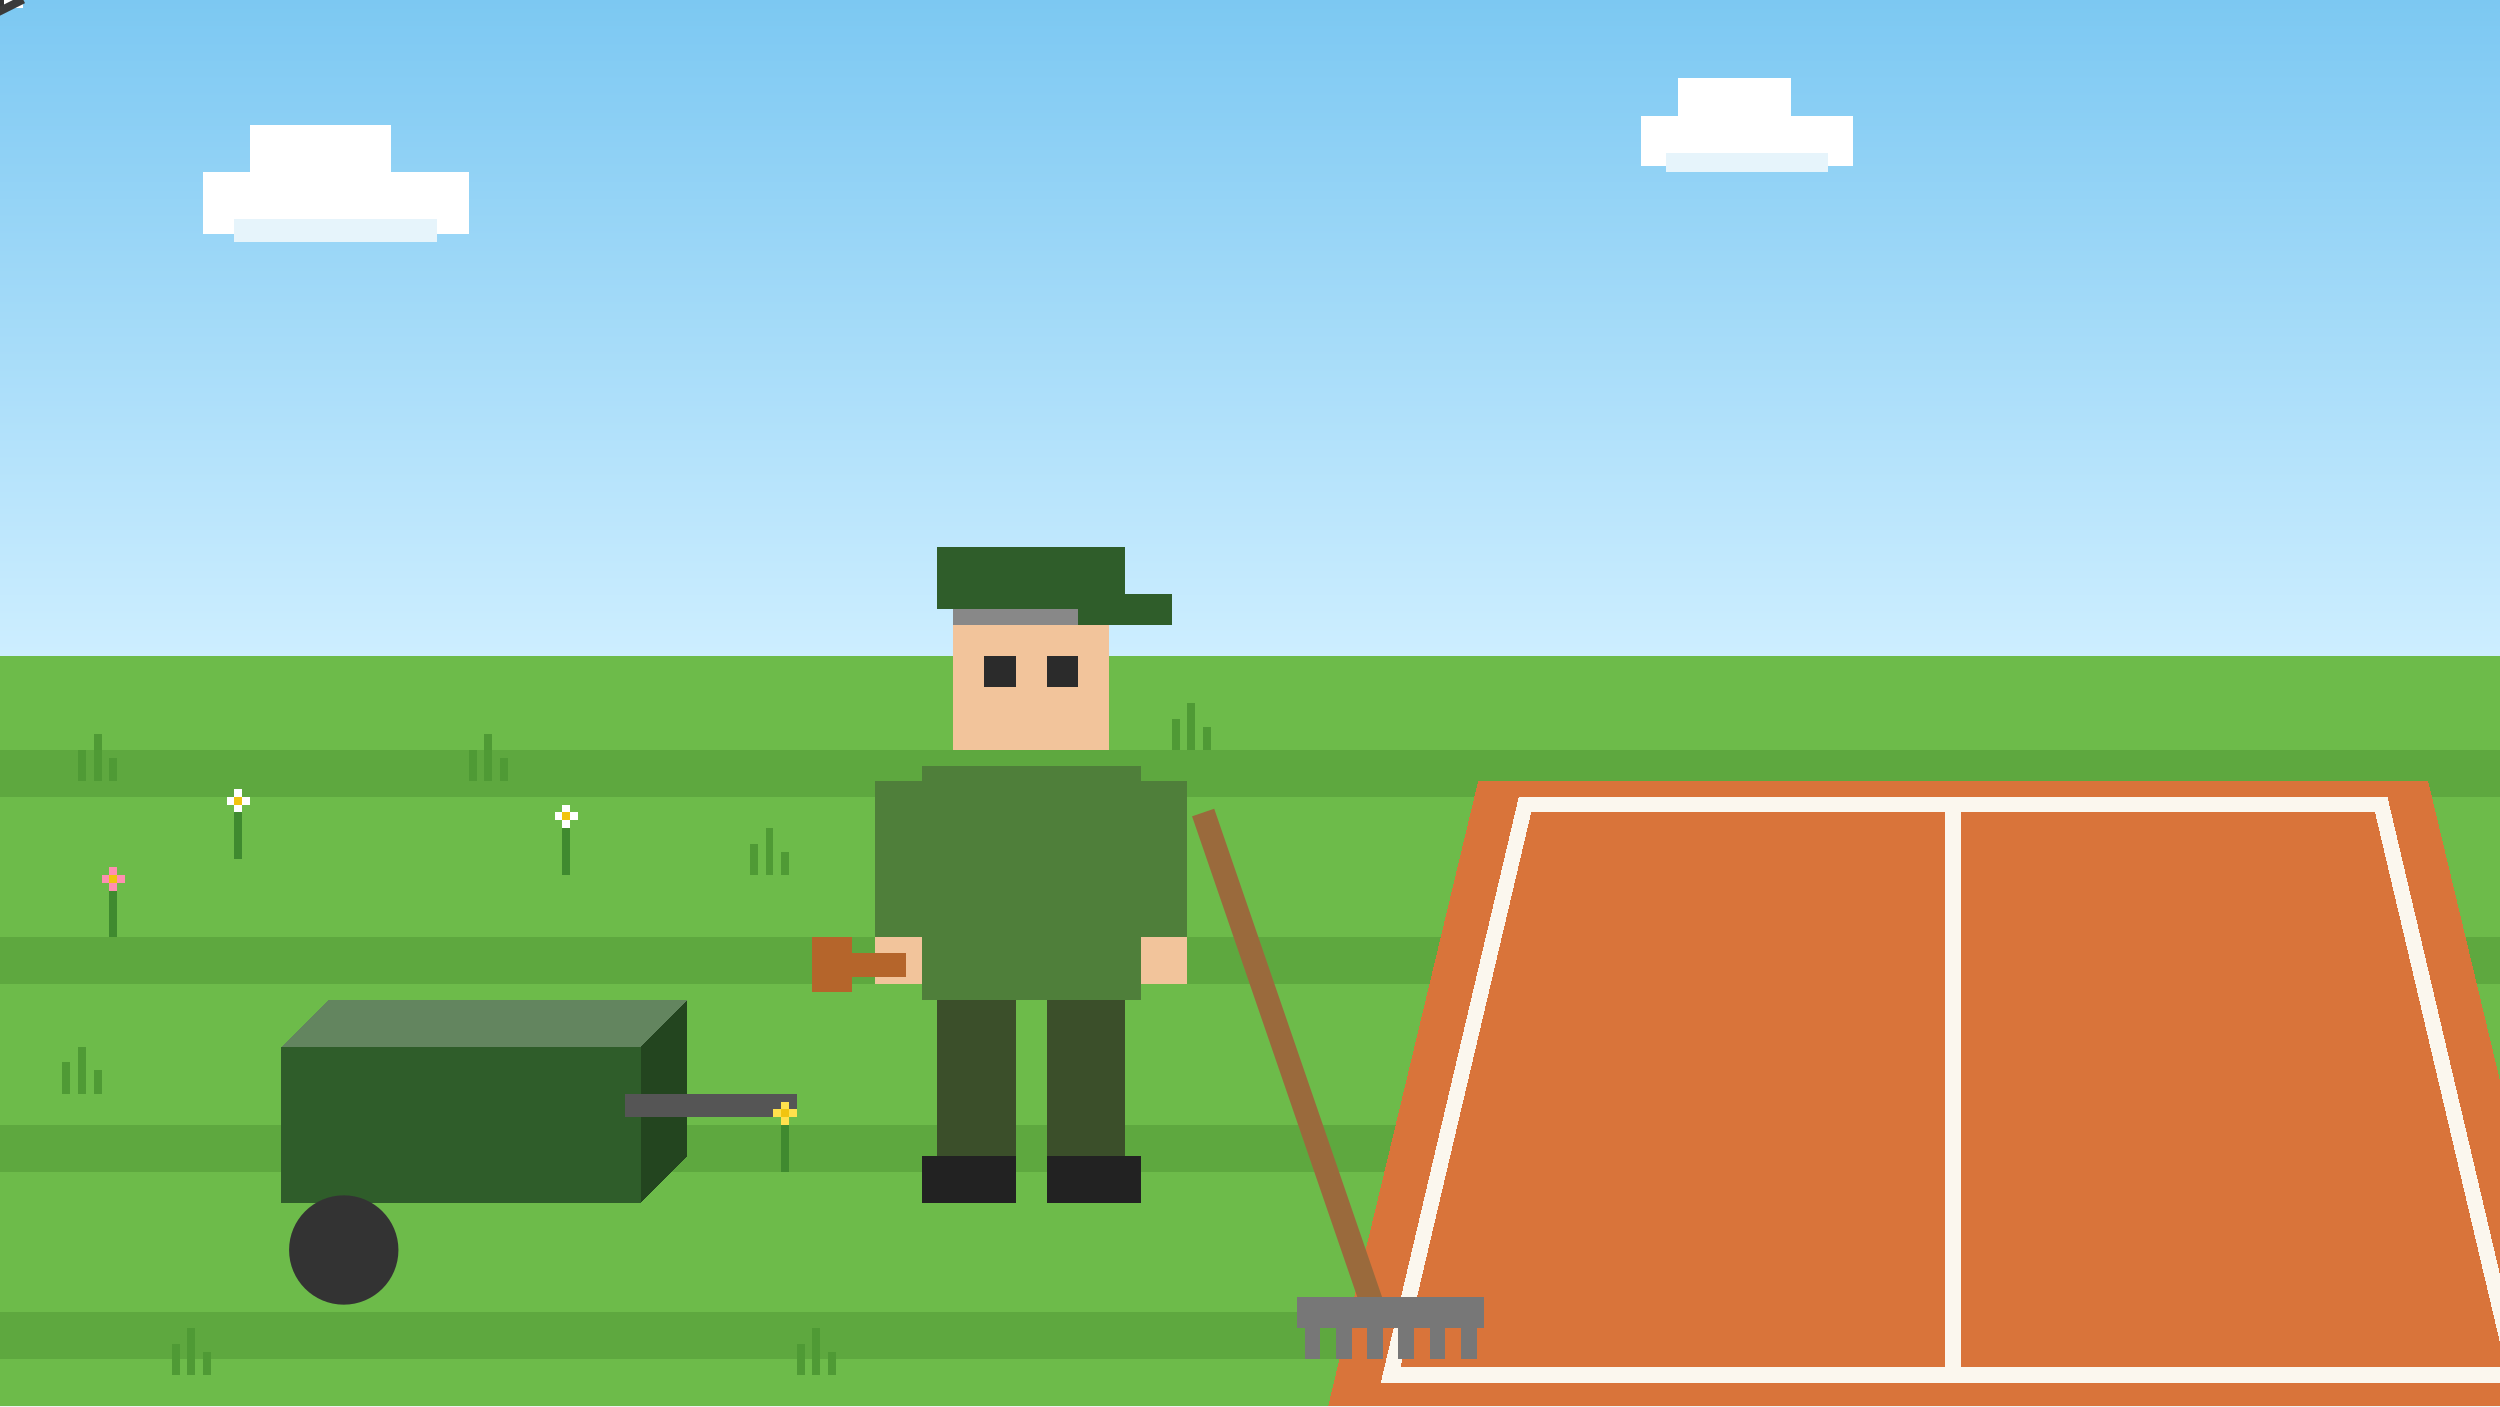
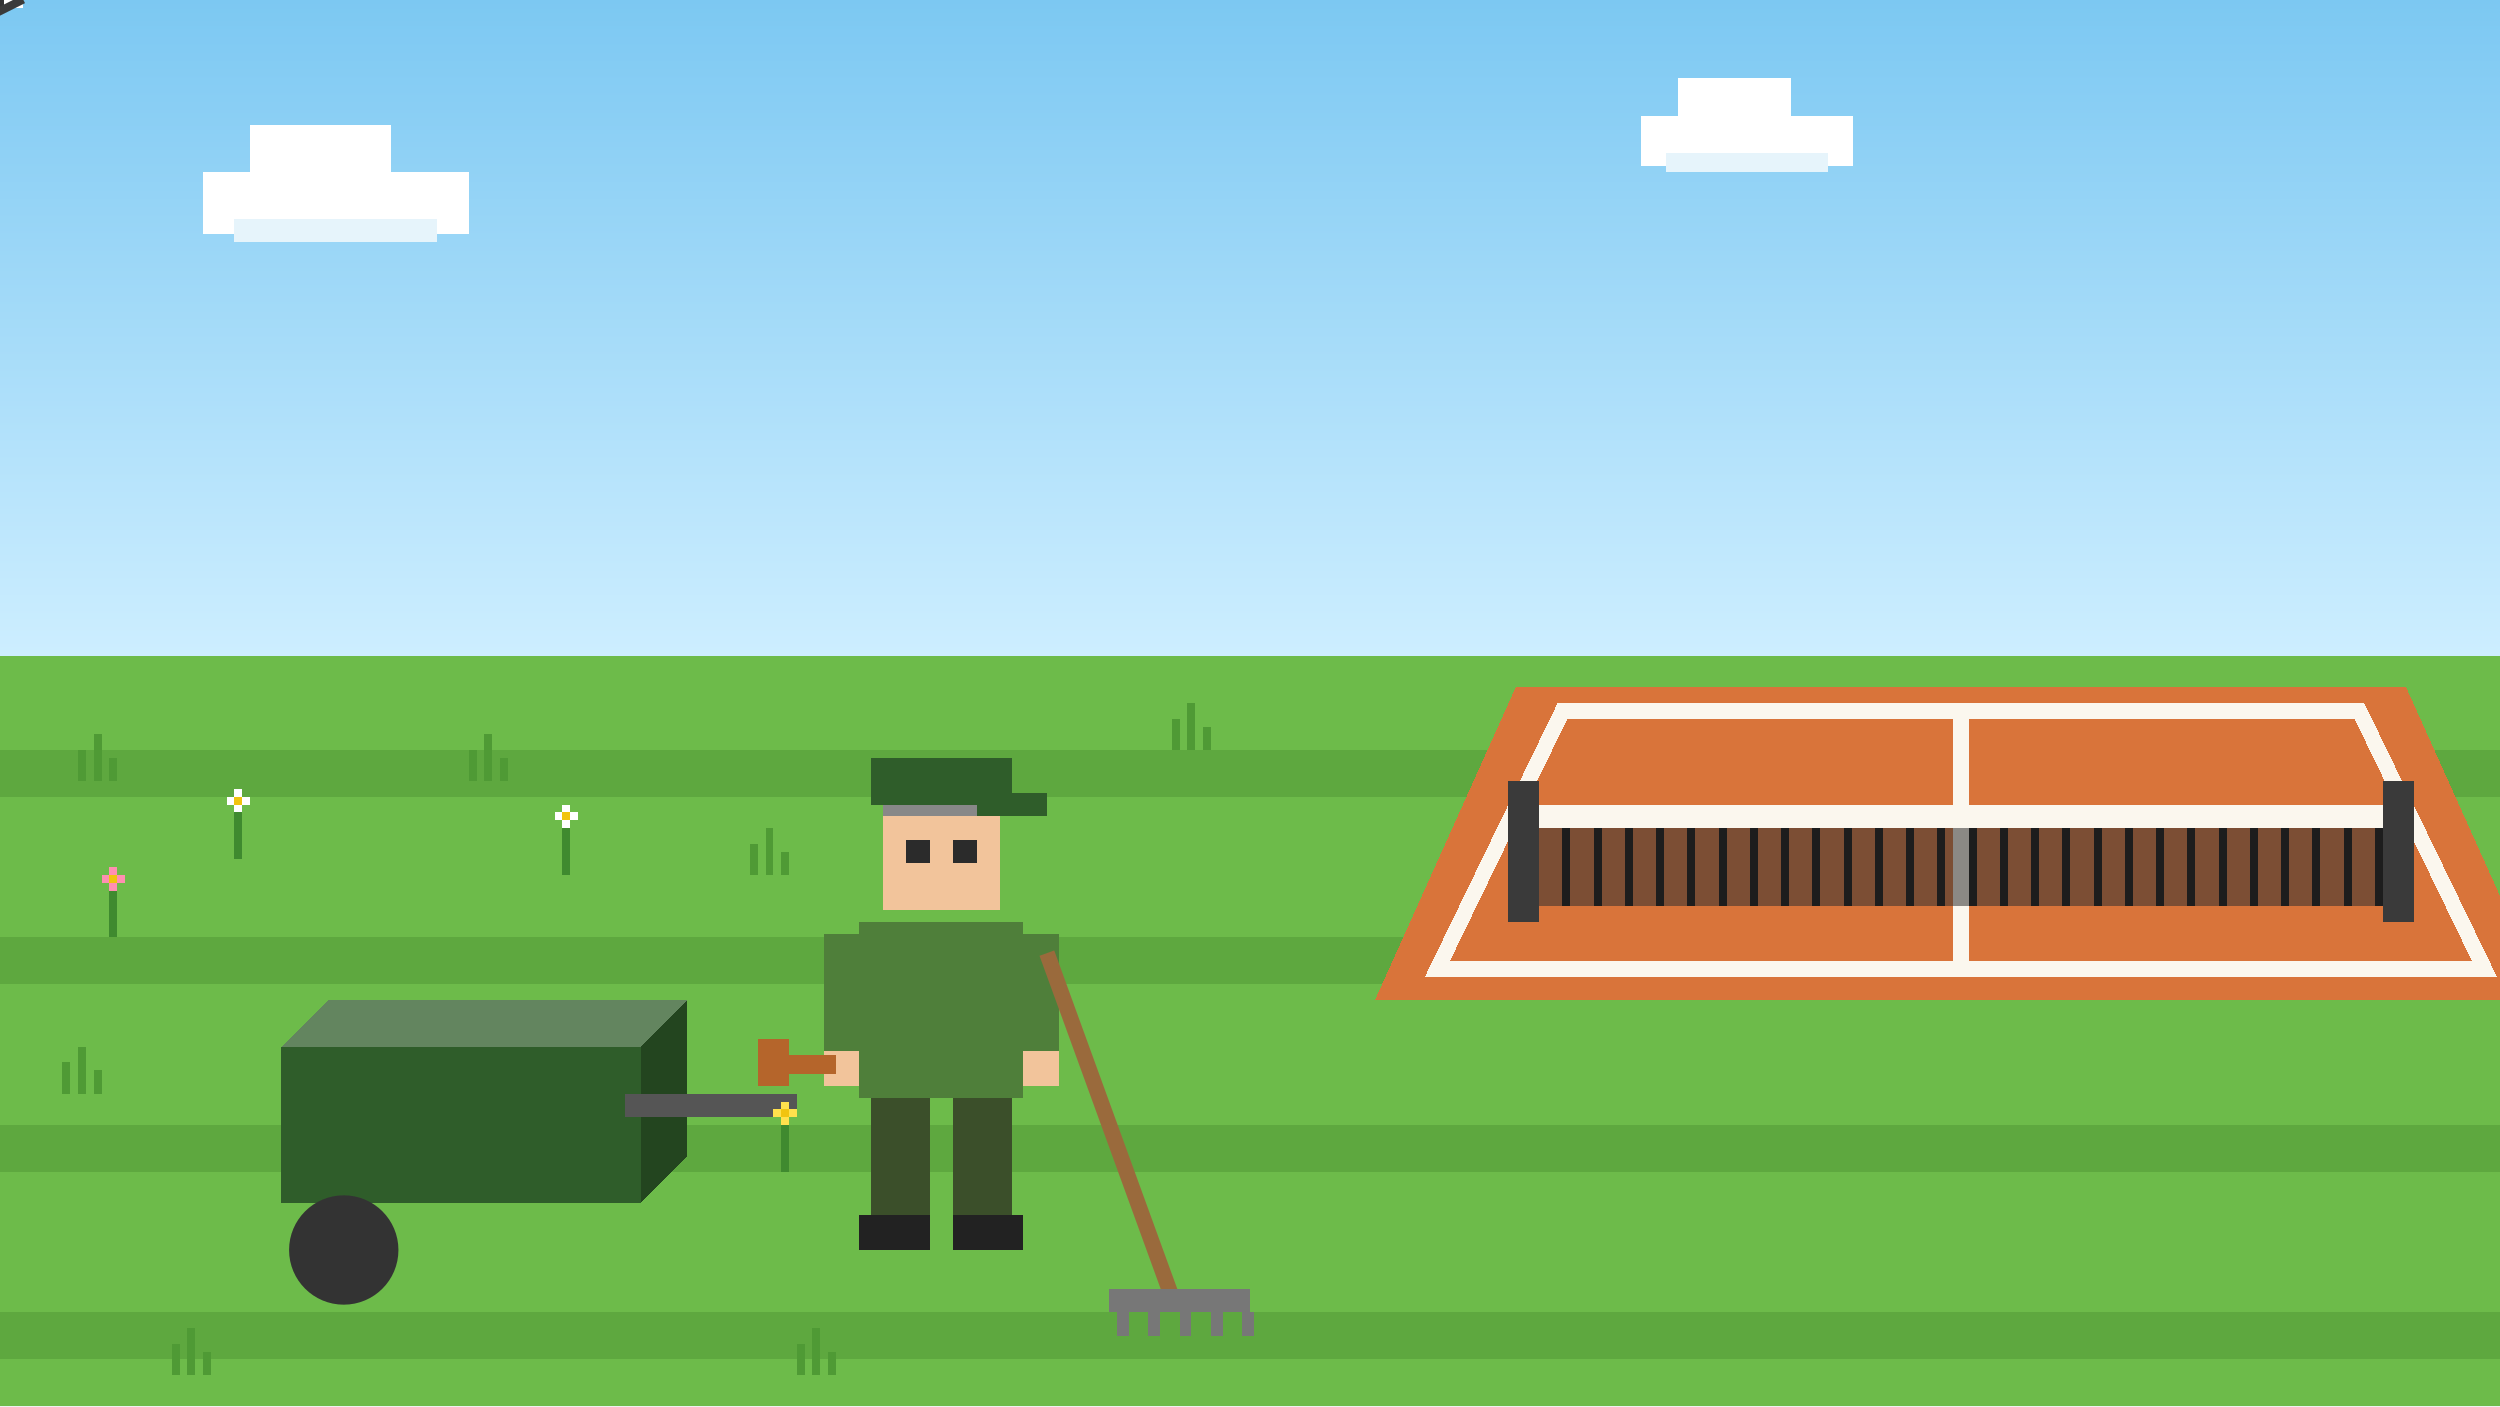
<svg xmlns="http://www.w3.org/2000/svg" viewBox="0 0 320 180" shape-rendering="crispEdges">
  <defs>
    <linearGradient id="sky" x1="0" y1="0" x2="0" y2="1">
      <stop offset="0" stop-color="#7cc8f2" />
      <stop offset="1" stop-color="#cdeeff" />
    </linearGradient>
  </defs>
  <rect x="0" y="0" width="320" height="84" fill="url(#sky)" />
  <rect x="0" y="84" width="320" height="96" fill="#6dbb4a" />
  <rect x="0" y="96" width="320" height="6" fill="#5ea83f" />
  <rect x="0" y="120" width="320" height="6" fill="#5ea83f" />
  <rect x="0" y="144" width="320" height="6" fill="#5ea83f" />
  <rect x="0" y="168" width="320" height="6" fill="#5ea83f" />
  <g>
    <animateTransform attributeName="transform" type="translate" values="0 0;18.0 0;0 0" dur="10s" repeatCount="indefinite" />
    <rect x="26" y="22.0" width="34.0" height="8.0" fill="#ffffff" />
    <rect x="32.0" y="16" width="18.0" height="8.0" fill="#ffffff" />
    <rect x="30.0" y="28.0" width="26.0" height="3.0" fill="#e6f4fb" />
  </g>
  <g>
    <animateTransform attributeName="transform" type="translate" values="0 0;14.4 0;0 0" dur="9s" repeatCount="indefinite" />
    <rect x="210" y="14.8" width="27.2" height="6.4" fill="#ffffff" />
    <rect x="214.8" y="10" width="14.4" height="6.4" fill="#ffffff" />
    <rect x="213.2" y="19.6" width="20.8" height="2.4" fill="#e6f4fb" />
  </g>
-   <polygon points="189.2,100 310.8,100 330,180 170,180" fill="#d9743a" />
-   <polygon points="195.2,103 304.8,103 322,176 178,176" fill="none" stroke="#fbf7ee" stroke-width="2" />
-   <line x1="250.0" y1="103" x2="250.0" y2="176" stroke="#fbf7ee" stroke-width="2" />
+   <polygon points="194.0,88 308.0,88 326,128 176,128" fill="#d9743a" />
+   <polygon points="200.0,91 302.0,91 318,124 184,124" fill="none" stroke="#fbf7ee" stroke-width="2" />
+   <line x1="251.0" y1="91" x2="251.0" y2="124" stroke="#fbf7ee" stroke-width="2" />
+   <rect x="196" y="104" width="110" height="12" fill="#2f2f2f" opacity="0.55" />
+   <rect x="196" y="104" width="1" height="12" fill="#1d1d1d" />
+   <rect x="200" y="104" width="1" height="12" fill="#1d1d1d" />
+   <rect x="204" y="104" width="1" height="12" fill="#1d1d1d" />
+   <rect x="208" y="104" width="1" height="12" fill="#1d1d1d" />
+   <rect x="212" y="104" width="1" height="12" fill="#1d1d1d" />
+   <rect x="216" y="104" width="1" height="12" fill="#1d1d1d" />
+   <rect x="220" y="104" width="1" height="12" fill="#1d1d1d" />
+   <rect x="224" y="104" width="1" height="12" fill="#1d1d1d" />
+   <rect x="228" y="104" width="1" height="12" fill="#1d1d1d" />
+   <rect x="232" y="104" width="1" height="12" fill="#1d1d1d" />
+   <rect x="236" y="104" width="1" height="12" fill="#1d1d1d" />
+   <rect x="240" y="104" width="1" height="12" fill="#1d1d1d" />
+   <rect x="244" y="104" width="1" height="12" fill="#1d1d1d" />
+   <rect x="248" y="104" width="1" height="12" fill="#1d1d1d" />
+   <rect x="252" y="104" width="1" height="12" fill="#1d1d1d" />
+   <rect x="256" y="104" width="1" height="12" fill="#1d1d1d" />
+   <rect x="260" y="104" width="1" height="12" fill="#1d1d1d" />
+   <rect x="264" y="104" width="1" height="12" fill="#1d1d1d" />
+   <rect x="268" y="104" width="1" height="12" fill="#1d1d1d" />
+   <rect x="272" y="104" width="1" height="12" fill="#1d1d1d" />
+   <rect x="276" y="104" width="1" height="12" fill="#1d1d1d" />
+   <rect x="280" y="104" width="1" height="12" fill="#1d1d1d" />
+   <rect x="284" y="104" width="1" height="12" fill="#1d1d1d" />
+   <rect x="288" y="104" width="1" height="12" fill="#1d1d1d" />
+   <rect x="292" y="104" width="1" height="12" fill="#1d1d1d" />
+   <rect x="296" y="104" width="1" height="12" fill="#1d1d1d" />
+   <rect x="300" y="104" width="1" height="12" fill="#1d1d1d" />
+   <rect x="304" y="104" width="1" height="12" fill="#1d1d1d" />
+   <rect x="196" y="103" width="110" height="3" fill="#fbf7ee" />
+   <rect x="193" y="100" width="4" height="18" fill="#3a3a3a" />
+   <rect x="305" y="100" width="4" height="18" fill="#3a3a3a" />
  <polygon points="36,134 42,128 88,128 82,134" fill="#63855f" />
  <polygon points="82,134 88,128 88,148 82,154" fill="#23451f" />
  <rect x="36" y="134" width="46" height="20" fill="#2f5d2a" />
  <g shape-rendering="auto">
    <circle cx="44" cy="160" r="7" fill="#333333" />
  </g>
  <rect x="80" y="140" width="22" height="3" fill="#555555" />
  <g>
-     <animateTransform attributeName="transform" type="translate" values="0 0;0 -2.00;0 0" keyTimes="0;0.5;1" calcMode="spline" keySplines="0.4 0 0.6 1;0.4 0 0.6 1" dur="1.6s" begin="0.4s" repeatCount="indefinite" />
-     <rect x="120.0" y="126.0" width="10.0" height="24.0" fill="#3b4f2a" />
-     <rect x="134.0" y="126.0" width="10.0" height="24.0" fill="#3b4f2a" />
-     <rect x="118.0" y="148.0" width="12.0" height="6.0" fill="#222222" />
-     <rect x="134.0" y="148.0" width="12.0" height="6.0" fill="#222222" />
-     <rect x="118.0" y="98.0" width="28.0" height="30.0" fill="#4f7f3a" />
-     <rect x="122.0" y="74.0" width="20.0" height="22.0" fill="#f2c49b" />
-     <rect x="122.0" y="74.0" width="20.0" height="6.0" fill="#888888" />
-     <rect x="126.0" y="84.0" width="4.0" height="4.0" fill="#2b2b2b" />
-     <rect x="134.0" y="84.0" width="4.0" height="4.0" fill="#2b2b2b" />
-     <rect x="112.0" y="100.0" width="6.0" height="22.0" fill="#4f7f3a" />
-     <rect x="146.0" y="100.0" width="6.0" height="22.0" fill="#4f7f3a" />
-     <rect x="112.0" y="120.0" width="6.0" height="6.0" fill="#f2c49b" />
-     <rect x="146.0" y="120.0" width="6.0" height="6.0" fill="#f2c49b" />
-     <rect x="120.0" y="70.0" width="24.0" height="8.0" fill="#2f5d2a" />
-     <rect x="138.0" y="76.0" width="12.0" height="4.0" fill="#2f5d2a" />
+     <animateTransform attributeName="transform" type="translate" values="0 0;0 -1.50;0 0" keyTimes="0;0.5;1" calcMode="spline" keySplines="0.4 0 0.6 1;0.4 0 0.6 1" dur="2.0s" begin="0.8s" repeatCount="indefinite" />
+     <rect x="111.5" y="139.0" width="7.5" height="18.0" fill="#3b4f2a" />
+     <rect x="122.0" y="139.0" width="7.5" height="18.0" fill="#3b4f2a" />
+     <rect x="110.0" y="155.5" width="9.0" height="4.5" fill="#222222" />
+     <rect x="122.0" y="155.5" width="9.0" height="4.5" fill="#222222" />
+     <rect x="110.0" y="118.0" width="21.0" height="22.5" fill="#4f7f3a" />
+     <rect x="113.0" y="100.0" width="15.0" height="16.5" fill="#f2c49b" />
+     <rect x="113.0" y="100.0" width="15.0" height="4.5" fill="#888888" />
+     <rect x="116.0" y="107.5" width="3.0" height="3.0" fill="#2b2b2b" />
+     <rect x="122.0" y="107.5" width="3.0" height="3.0" fill="#2b2b2b" />
+     <rect x="105.5" y="119.5" width="4.5" height="16.5" fill="#4f7f3a" />
+     <rect x="131.0" y="119.5" width="4.5" height="16.5" fill="#4f7f3a" />
+     <rect x="105.5" y="134.5" width="4.5" height="4.5" fill="#f2c49b" />
+     <rect x="131.0" y="134.5" width="4.5" height="4.5" fill="#f2c49b" />
+     <rect x="111.5" y="97.0" width="18.0" height="6.0" fill="#2f5d2a" />
+     <rect x="125.0" y="101.5" width="9.0" height="3.0" fill="#2f5d2a" />
    <g opacity="0">
-       <animate attributeName="opacity" values="0;0;1;0" keyTimes="0;0.92;0.96;1" dur="5.65s" begin="2.1s" repeatCount="indefinite" />
-       <rect x="126.0" y="84.0" width="4.0" height="4.0" fill="#f2c49b" />
-       <rect x="134.0" y="84.0" width="4.0" height="4.0" fill="#f2c49b" />
+       <animate attributeName="opacity" values="0;0;1;0" keyTimes="0;0.92;0.96;1" dur="6.10s" begin="0.0s" repeatCount="indefinite" />
+       <rect x="116.0" y="107.5" width="3.0" height="3.0" fill="#f2c49b" />
+       <rect x="122.0" y="107.5" width="3.0" height="3.0" fill="#f2c49b" />
    </g>
  </g>
  <g shape-rendering="auto">
-     <line x1="154" y1="104" x2="176" y2="168" stroke="#9a6a3c" stroke-width="3" />
+     <line x1="134" y1="122" x2="150" y2="166" stroke="#9a6a3c" stroke-width="2" />
  </g>
-   <rect x="166" y="166" width="24" height="4" fill="#777777" />
-   <rect x="167" y="170" width="2" height="4" fill="#777777" />
-   <rect x="171" y="170" width="2" height="4" fill="#777777" />
-   <rect x="175" y="170" width="2" height="4" fill="#777777" />
-   <rect x="179" y="170" width="2" height="4" fill="#777777" />
-   <rect x="183" y="170" width="2" height="4" fill="#777777" />
-   <rect x="187" y="170" width="2" height="4" fill="#777777" />
-   <rect x="108" y="122" width="8" height="3" fill="#b5652b" />
-   <rect x="104" y="120" width="5" height="7" fill="#b5652b" />
+   <rect x="142" y="165" width="18" height="3" fill="#777777" />
+   <rect x="143" y="168" width="1.5" height="3" fill="#777777" />
+   <rect x="147" y="168" width="1.5" height="3" fill="#777777" />
+   <rect x="151" y="168" width="1.5" height="3" fill="#777777" />
+   <rect x="155" y="168" width="1.5" height="3" fill="#777777" />
+   <rect x="159" y="168" width="1.5" height="3" fill="#777777" />
+   <rect x="100" y="135" width="7" height="2.5" fill="#b5652b" />
+   <rect x="97" y="133" width="4" height="6" fill="#b5652b" />
  <rect x="10" y="96" width="1" height="4" fill="#4f9a35" />
  <rect x="12" y="94" width="1" height="6" fill="#4f9a35" />
  <rect x="14" y="97" width="1" height="3" fill="#4f9a35" />
  <rect x="22" y="172" width="1" height="4" fill="#4f9a35" />
  <rect x="24" y="170" width="1" height="6" fill="#4f9a35" />
  <rect x="26" y="173" width="1" height="3" fill="#4f9a35" />
  <rect x="96" y="108" width="1" height="4" fill="#4f9a35" />
  <rect x="98" y="106" width="1" height="6" fill="#4f9a35" />
  <rect x="100" y="109" width="1" height="3" fill="#4f9a35" />
  <rect x="102" y="172" width="1" height="4" fill="#4f9a35" />
  <rect x="104" y="170" width="1" height="6" fill="#4f9a35" />
  <rect x="106" y="173" width="1" height="3" fill="#4f9a35" />
  <rect x="60" y="96" width="1" height="4" fill="#4f9a35" />
  <rect x="62" y="94" width="1" height="6" fill="#4f9a35" />
  <rect x="64" y="97" width="1" height="3" fill="#4f9a35" />
  <rect x="150" y="92" width="1" height="4" fill="#4f9a35" />
  <rect x="152" y="90" width="1" height="6" fill="#4f9a35" />
  <rect x="154" y="93" width="1" height="3" fill="#4f9a35" />
  <rect x="8" y="136" width="1" height="4" fill="#4f9a35" />
  <rect x="10" y="134" width="1" height="6" fill="#4f9a35" />
  <rect x="12" y="137" width="1" height="3" fill="#4f9a35" />
  <rect x="14" y="114" width="1" height="6" fill="#3f8a2f" />
  <g>
    <animateTransform attributeName="transform" type="rotate" values="-8 14 114;8 14 114;-8 14 114" dur="1.8s" repeatCount="indefinite" />
    <rect x="13" y="112" width="3" height="1" fill="#ff8fb1" />
    <rect x="14" y="111" width="1" height="3" fill="#ff8fb1" />
    <rect x="14" y="112" width="1" height="1" fill="#f1c40f" />
  </g>
  <rect x="72" y="106" width="1" height="6" fill="#3f8a2f" />
  <g>
    <animateTransform attributeName="transform" type="rotate" values="-8 72 106;8 72 106;-8 72 106" dur="1.4s" repeatCount="indefinite" />
    <rect x="71" y="104" width="3" height="1" fill="#ffffff" />
    <rect x="72" y="103" width="1" height="3" fill="#ffffff" />
    <rect x="72" y="104" width="1" height="1" fill="#f1c40f" />
  </g>
  <rect x="100" y="144" width="1" height="6" fill="#3f8a2f" />
  <g>
    <animateTransform attributeName="transform" type="rotate" values="-8 100 144;8 100 144;-8 100 144" dur="1.4s" repeatCount="indefinite" />
    <rect x="99" y="142" width="3" height="1" fill="#ffe14d" />
    <rect x="100" y="141" width="1" height="3" fill="#ffe14d" />
    <rect x="100" y="142" width="1" height="1" fill="#f1c40f" />
  </g>
  <rect x="30" y="104" width="1" height="6" fill="#3f8a2f" />
  <g>
    <animateTransform attributeName="transform" type="rotate" values="-8 30 104;8 30 104;-8 30 104" dur="1.8s" repeatCount="indefinite" />
    <rect x="29" y="102" width="3" height="1" fill="#ffffff" />
    <rect x="30" y="101" width="1" height="3" fill="#ffffff" />
    <rect x="30" y="102" width="1" height="1" fill="#f1c40f" />
  </g>
  <g>
    <animateMotion path="M 46 104 c 10 -8 20 8 30 0 s -20 10 -30 0" dur="6s" repeatCount="indefinite" />
    <rect x="-3" y="-2" width="3" height="3" fill="#ffffff">
      <animate attributeName="width" values="3;1;3" dur="0.25s" repeatCount="indefinite" />
      <animate attributeName="x" values="-3;-1;-3" dur="0.25s" repeatCount="indefinite" />
    </rect>
    <rect x="0" y="-2" width="3" height="3" fill="#ffffff">
      <animate attributeName="width" values="3;1;3" dur="0.25s" repeatCount="indefinite" />
    </rect>
    <rect x="-0.5" y="-2" width="1" height="3" fill="#333333" />
  </g>
  <g shape-rendering="auto">
    <animateTransform attributeName="transform" type="translate" values="-10 14;330 8" dur="14s" begin="0s" repeatCount="indefinite" />
    <path d="M -3.0 0 L 0 1.5 L 3.0 0" fill="none" stroke="#3a3a3a" stroke-width="0.9">
      <animate attributeName="d" values="M -3.0 0 L 0 1.5 L 3.0 0;M -3.0 1.5 L 0 0 L 3.0 1.5;M -3.0 0 L 0 1.5 L 3.0 0" dur="0.45s" repeatCount="indefinite" />
    </path>
  </g>
  <g shape-rendering="auto">
    <animateTransform attributeName="transform" type="translate" values="-10 22;330 16" dur="18s" begin="-5s" repeatCount="indefinite" />
    <path d="M -2.55 0 L 0 1.275 L 2.55 0" fill="none" stroke="#3a3a3a" stroke-width="0.8">
      <animate attributeName="d" values="M -2.55 0 L 0 1.275 L 2.55 0;M -2.55 1.275 L 0 0 L 2.55 1.275;M -2.55 0 L 0 1.275 L 2.55 0" dur="0.45s" repeatCount="indefinite" />
    </path>
  </g>
</svg>
